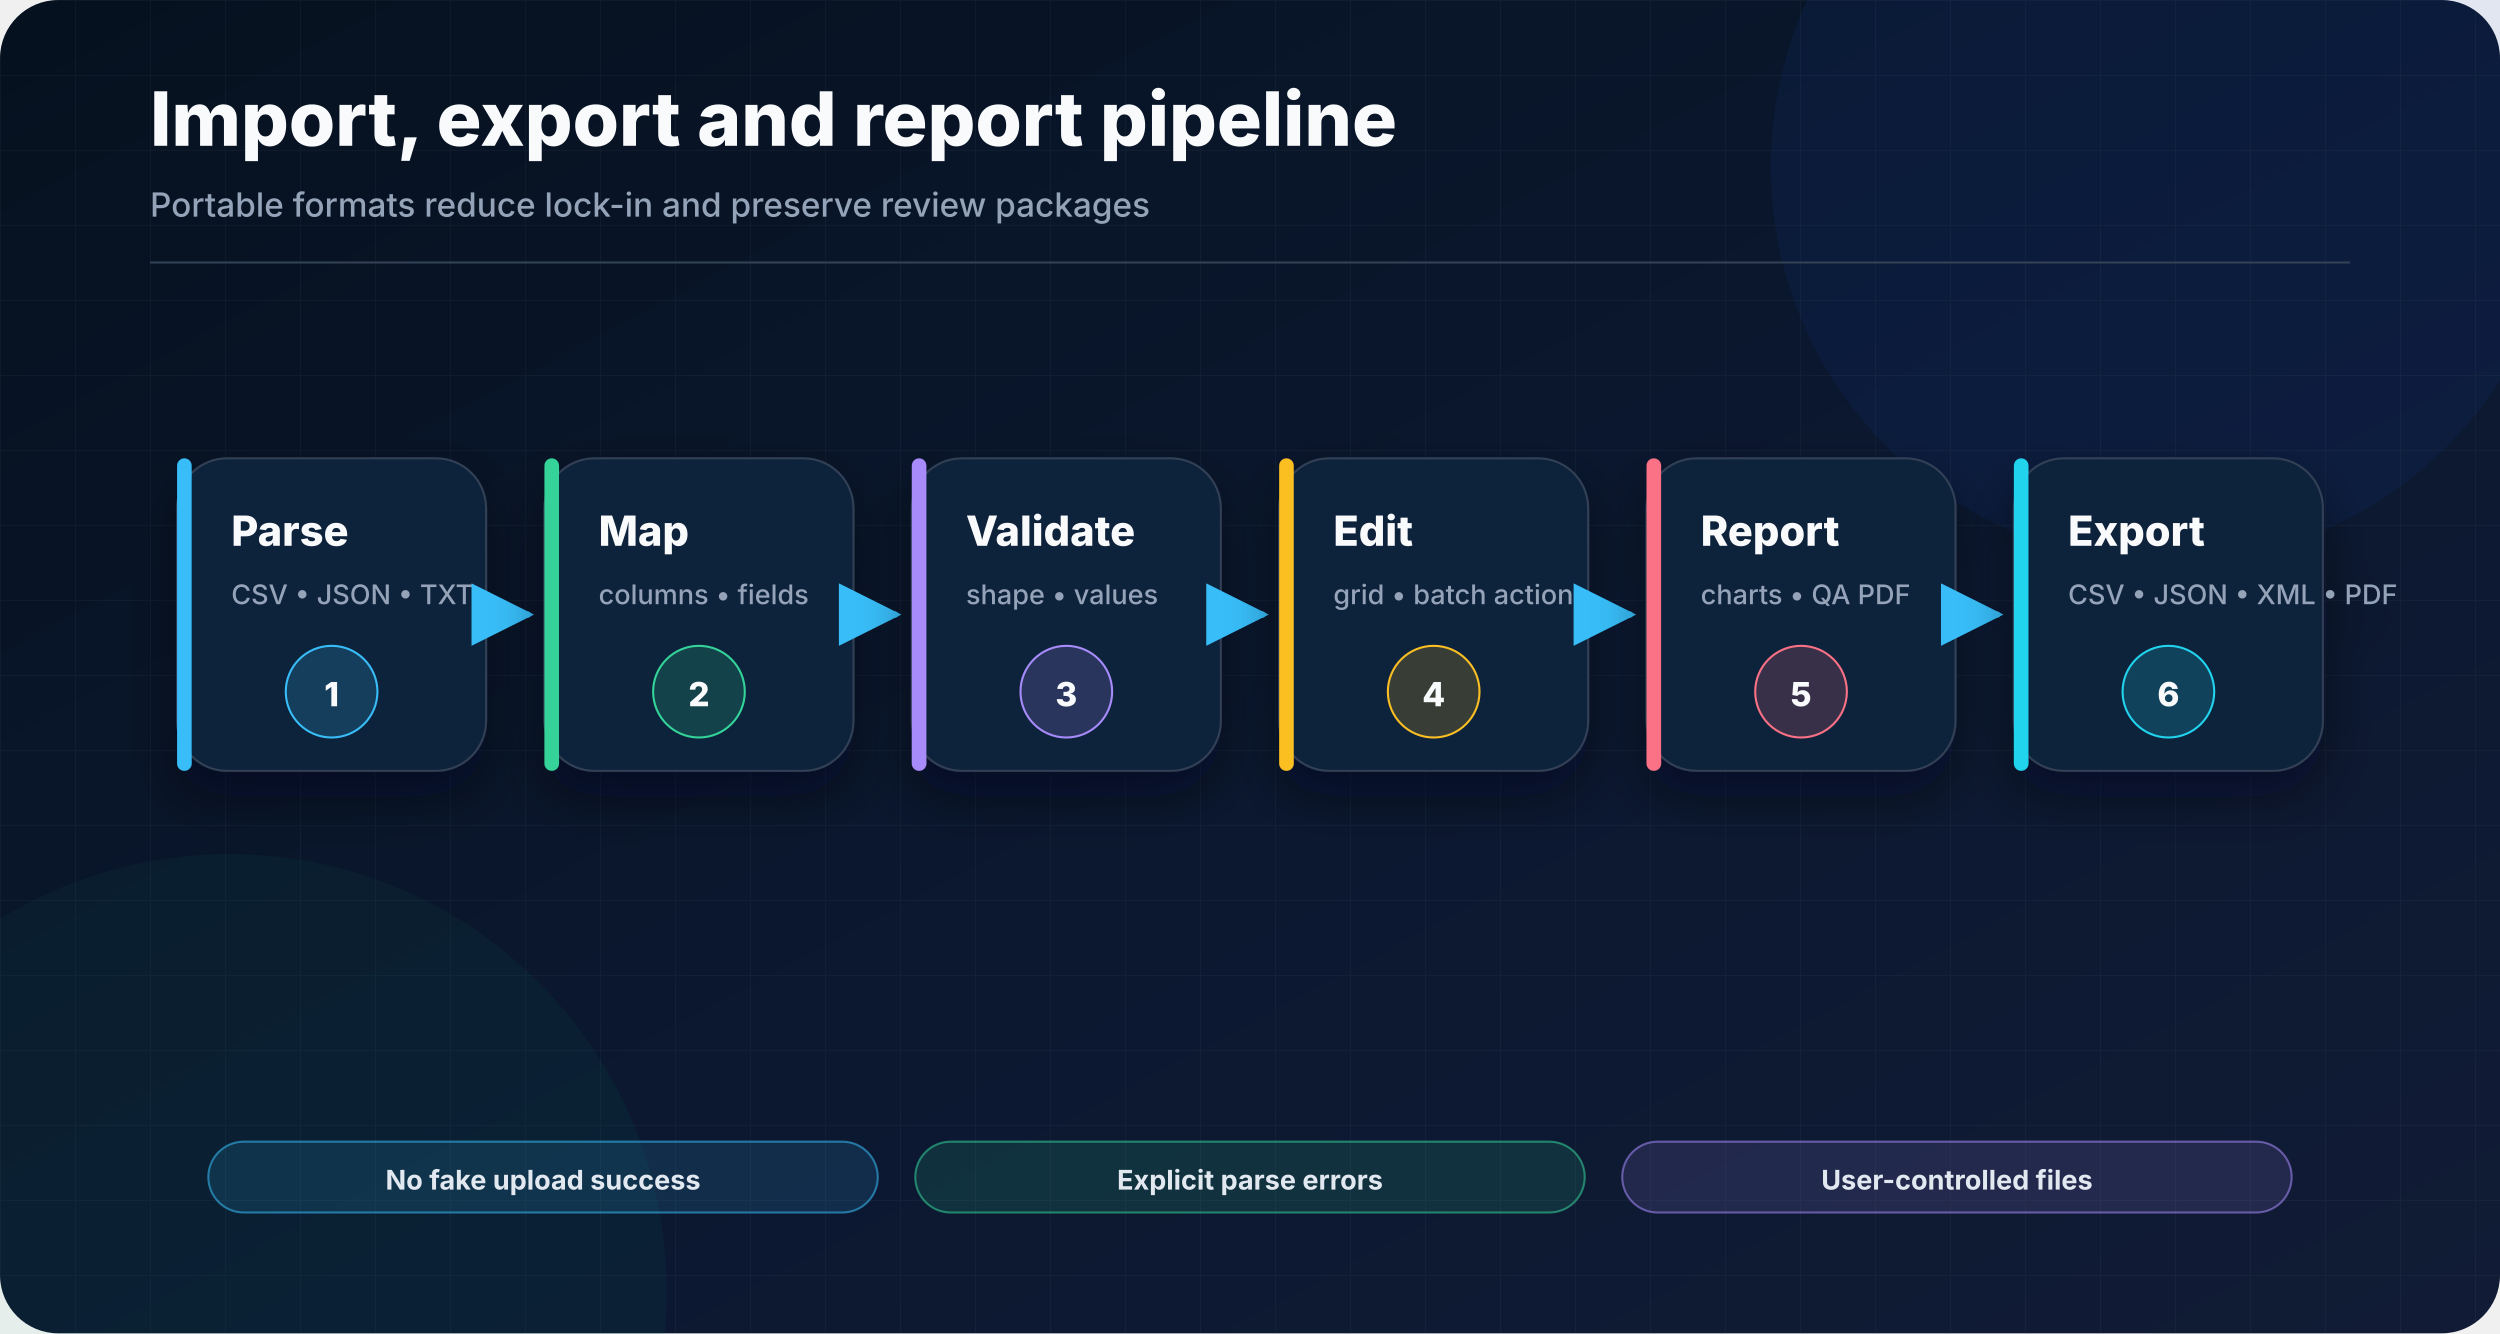
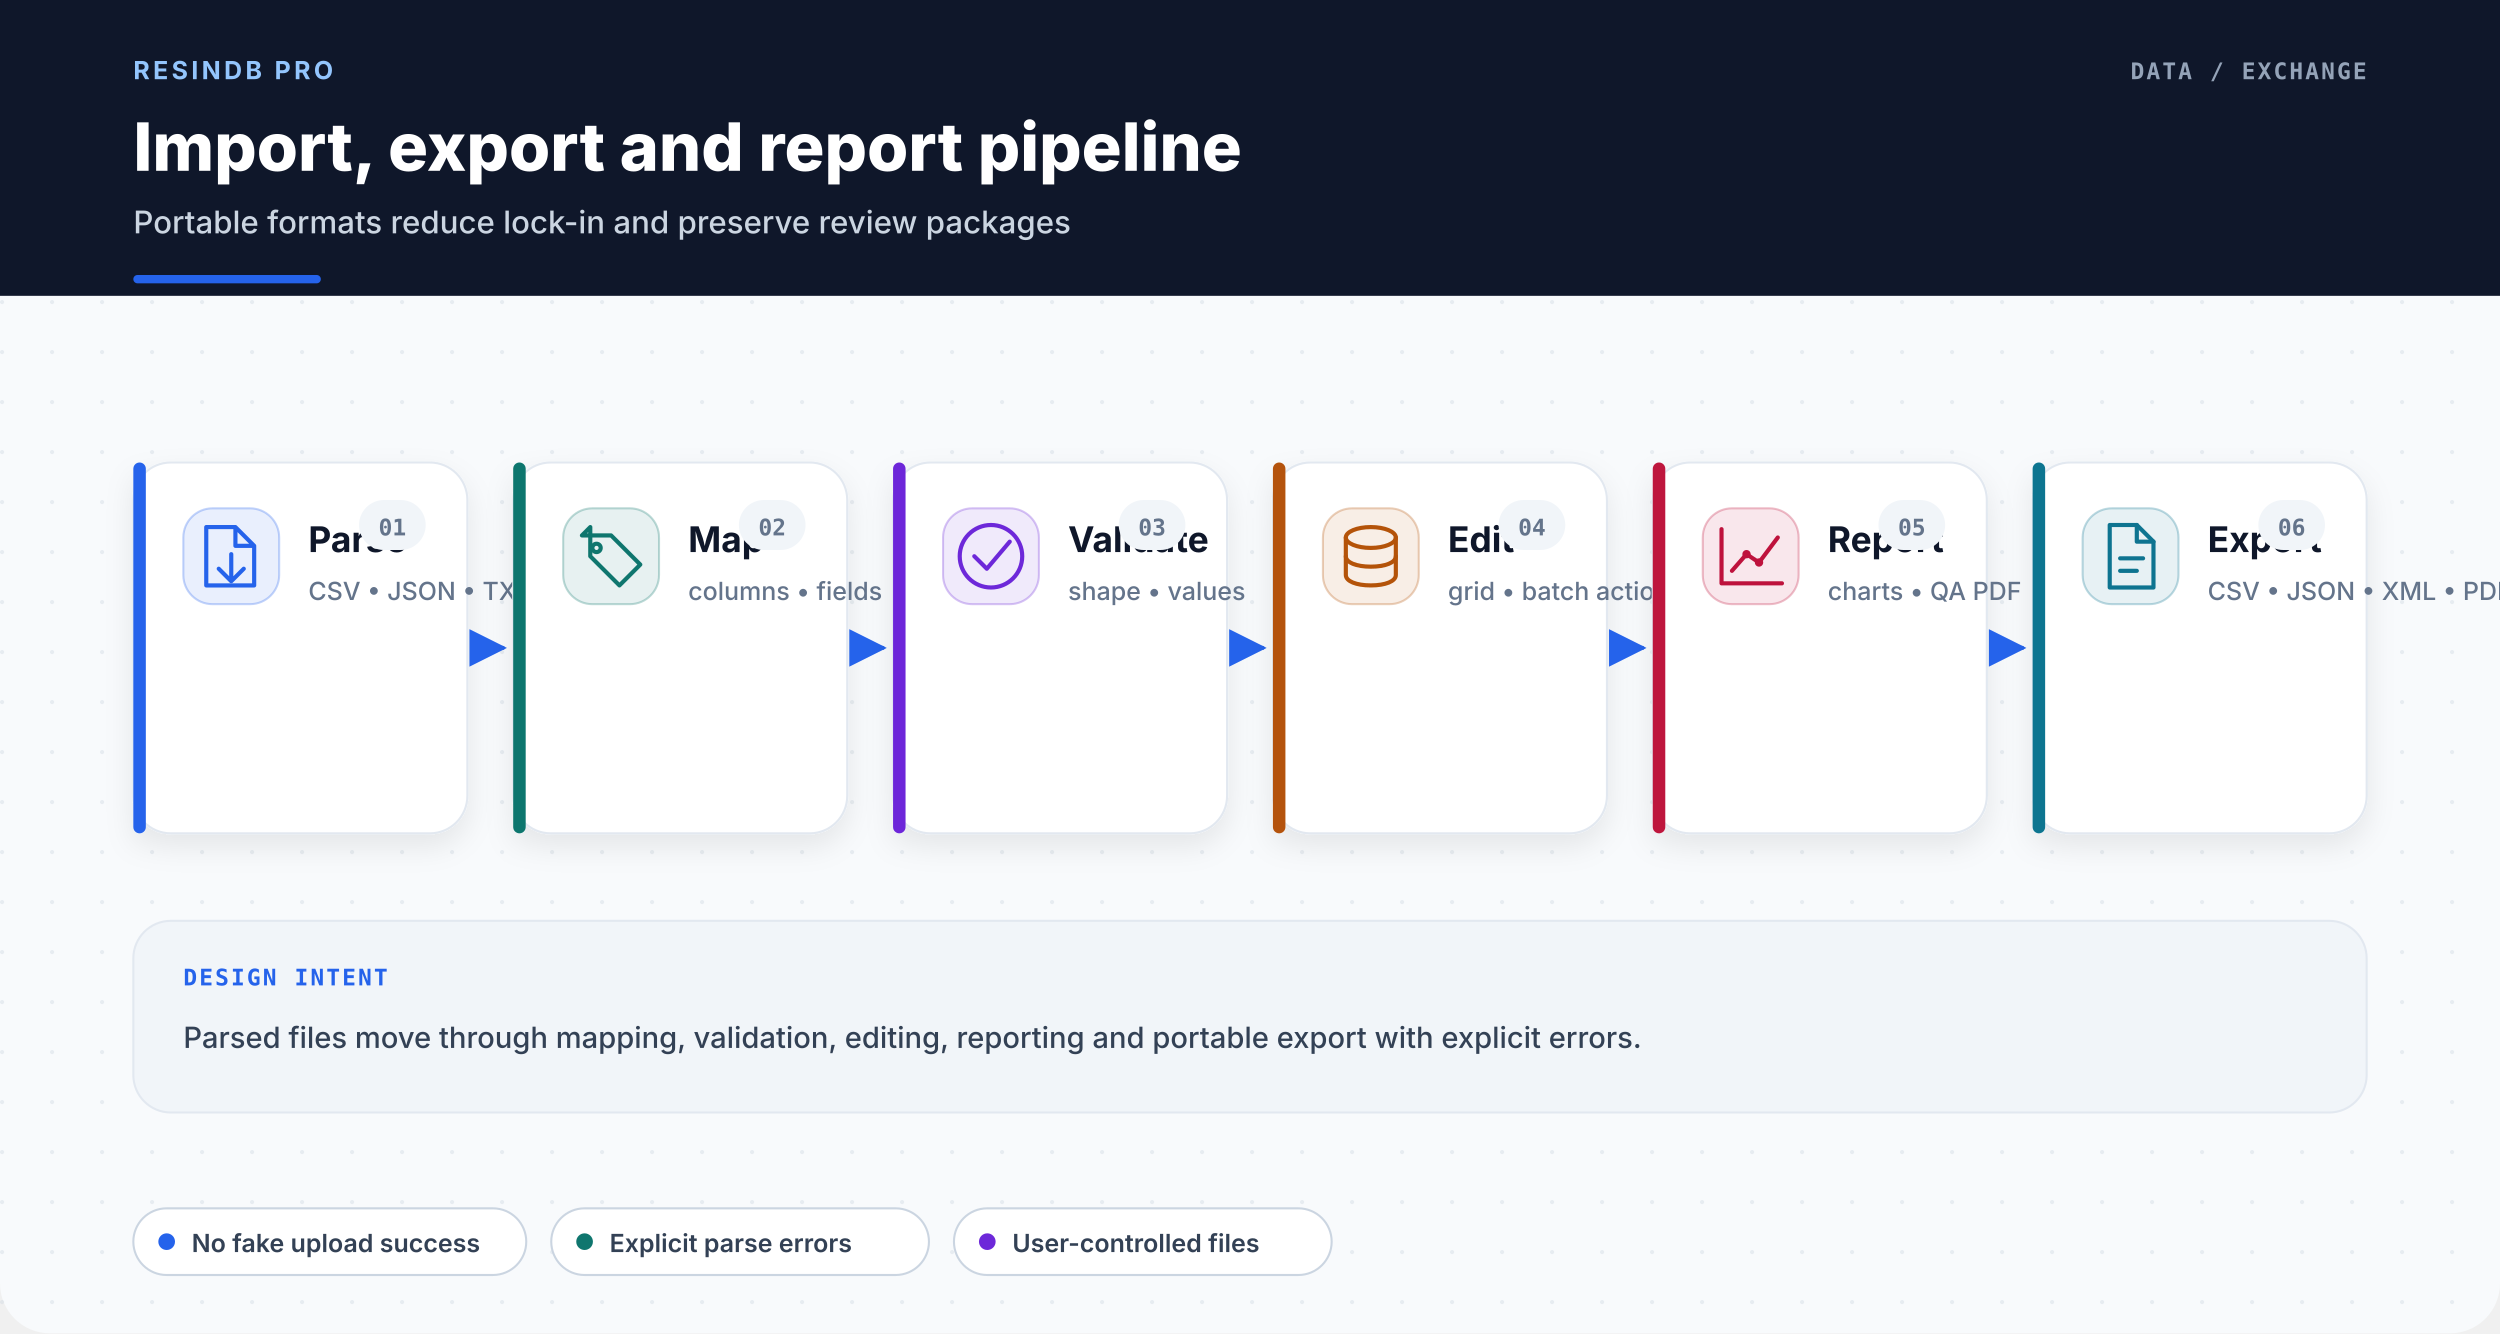
- <svg xmlns="http://www.w3.org/2000/svg" width="1200" height="640" viewBox="0 0 1200 640" role="img" aria-labelledby="exchange-title exchange-title-desc">
+ <svg xmlns="http://www.w3.org/2000/svg" width="1200" height="640" viewBox="0 0 1200 640" role="img" aria-labelledby="exchange-title exchange-title-desc" data-design-system="resindb-uiux-pro-max-v1" shape-rendering="geometricPrecision">
  <defs>
-     <linearGradient id="bg" x1="0" y1="0" x2="1" y2="1">
-       <stop offset="0" stop-color="#06111f" />
-       <stop offset=".56" stop-color="#0b1830" />
-       <stop offset="1" stop-color="#111b35" />
-     </linearGradient>
-     <linearGradient id="cyan" x1="0" y1="0" x2="1" y2="1">
-       <stop offset="0" stop-color="#22d3ee" />
-       <stop offset="1" stop-color="#2563eb" />
-     </linearGradient>
-     <linearGradient id="emerald" x1="0" y1="0" x2="1" y2="1">
-       <stop offset="0" stop-color="#34d399" />
-       <stop offset="1" stop-color="#059669" />
-     </linearGradient>
-     <filter id="shadow" x="-25%" y="-25%" width="150%" height="170%">
-       <feDropShadow dx="0" dy="12" stdDeviation="12" flood-color="#020617" flood-opacity=".46" />
+     <filter id="shadow-sm" x="-15%" y="-20%" width="130%" height="150%">
+       <feDropShadow dx="0" dy="6" stdDeviation="7" flood-color="#0F172A" flood-opacity=".08" />
    </filter>
-     <filter id="glow" x="-50%" y="-50%" width="200%" height="200%">
-       <feGaussianBlur stdDeviation="7" result="blur" />
-       <feMerge>
-         <feMergeNode in="blur" />
-         <feMergeNode in="SourceGraphic" />
-       </feMerge>
-     </filter>
-     <pattern id="grid" width="36" height="36" patternUnits="userSpaceOnUse">
-       <path d="M36 0H0V36" fill="none" stroke="#94a3b8" stroke-opacity=".055" />
+     <pattern id="dot-grid" width="24" height="24" patternUnits="userSpaceOnUse">
+       <circle cx="1" cy="1" r="1" fill="#CBD5E1" fill-opacity=".38" />
    </pattern>
-     <marker id="arrow" markerWidth="10" markerHeight="10" refX="9" refY="5" orient="auto">
-       <path d="M0 0L10 5L0 10Z" fill="#38bdf8" />
+     <marker id="arrow" markerWidth="9" markerHeight="9" refX="8" refY="4.5" orient="auto">
+       <path d="M0 0L9 4.5L0 9Z" fill="#2563EB" />
    </marker>
-     <marker id="arrow-muted" markerWidth="10" markerHeight="10" refX="9" refY="5" orient="auto">
-       <path d="M0 0L10 5L0 10Z" fill="#64748b" />
+     <marker id="arrow-muted" markerWidth="9" markerHeight="9" refX="8" refY="4.5" orient="auto">
+       <path d="M0 0L9 4.5L0 9Z" fill="#64748B" />
    </marker>
  </defs>
-   <rect width="1200" height="640" rx="28" fill="url(#bg)" />
-   <rect width="1200" height="640" rx="28" fill="url(#grid)" />
-   <circle cx="1040" cy="80" r="190" fill="#2563eb" fill-opacity=".07" />
-   <circle cx="110" cy="620" r="210" fill="#10b981" fill-opacity=".05" />
-   <text x="72" y="70" fill="#f8fafc" font-family="Inter,Segoe UI,Arial,sans-serif" font-size="36" font-weight="820" text-anchor="start">Import, export and report pipeline</text>
-   <text x="72" y="104" fill="#94a3b8" font-family="Inter,Segoe UI,Arial,sans-serif" font-size="16" font-weight="520" text-anchor="start">Portable formats reduce lock-in and preserve review packages</text>
-   <path d="M72 126H1128" stroke="#334155" />
-   <g filter="url(#shadow)">
-     <rect x="85.0" y="220" width="148.333" height="150" rx="24" fill="#0f213b" stroke="#334155" />
-     <rect x="85.0" y="220" width="7" height="150" rx="3.5" fill="#38bdf8" />
-     <text x="111.0" y="262" fill="#f8fafc" font-family="Inter,Segoe UI,Arial,sans-serif" font-size="20" font-weight="760" text-anchor="start">Parse</text>
-     <text x="111.0" y="290" fill="#94a3b8" font-family="Inter,Segoe UI,Arial,sans-serif" font-size="13" font-weight="520" text-anchor="start">CSV • JSON • TXT</text>
+   <rect width="1200" height="640" rx="24" fill="#F8FAFC" />
+   <rect x="0" y="142" width="1200" height="498" fill="url(#dot-grid)" />
+   <rect x="0" y="0" width="1200" height="142" fill="#0F172A" />
+   <text x="64" y="38" fill="#93C5FD" font-family="Inter,Segoe UI,Arial,sans-serif" font-size="12" font-weight="750" text-anchor="start" letter-spacing="1.6">RESINDB PRO</text>
+   <text x="64" y="82" fill="#FFFFFF" font-family="Inter,Segoe UI,Arial,sans-serif" font-size="32" font-weight="760" text-anchor="start">Import, export and report pipeline</text>
+   <text x="64" y="112" fill="#CBD5E1" font-family="Inter,Segoe UI,Arial,sans-serif" font-size="15" font-weight="450" text-anchor="start">Portable formats reduce lock-in and preserve review packages</text>
+   <text x="1136" y="38" fill="#94A3B8" font-family="JetBrains Mono,SFMono-Regular,Consolas,monospace" font-size="11" font-weight="650" text-anchor="end" letter-spacing="1.0">DATA / EXCHANGE</text>
+   <rect x="64" y="132" width="90" height="4" rx="2" fill="#2563EB" />
+   <g filter="url(#shadow-sm)">
+     <rect x="64.0" y="222" width="160.333" height="178" rx="18" fill="#FFFFFF" stroke="#E2E8F0" />
+     <rect x="64.0" y="222" width="6" height="178" rx="3" fill="#2563EB" />
  </g>
-   <circle cx="159.167" cy="332" r="22" fill="#38bdf8" fill-opacity=".18" stroke="#38bdf8" />
-   <text x="159.167" y="339" fill="#f8fafc" font-family="Inter,Segoe UI,Arial,sans-serif" font-size="16" font-weight="800" text-anchor="middle">1</text>
-   <path d="M233.333 295L253.333 295" fill="none" stroke="#38bdf8" stroke-width="3" stroke-linecap="round" marker-end="url(#arrow)" />
-   <g filter="url(#shadow)">
-     <rect x="261.333" y="220" width="148.333" height="150" rx="24" fill="#0f213b" stroke="#334155" />
-     <rect x="261.333" y="220" width="7" height="150" rx="3.5" fill="#34d399" />
-     <text x="287.333" y="262" fill="#f8fafc" font-family="Inter,Segoe UI,Arial,sans-serif" font-size="20" font-weight="760" text-anchor="start">Map</text>
-     <text x="287.333" y="290" fill="#94a3b8" font-family="Inter,Segoe UI,Arial,sans-serif" font-size="13" font-weight="520" text-anchor="start">columns • fields</text>
+   <rect x="88.0" y="244" width="46" height="46" rx="14" fill="#2563EB" fill-opacity=".10" stroke="#2563EB" stroke-opacity=".28" />
+   <g fill="none" stroke="#2563EB" stroke-width="2" stroke-linecap="round" stroke-linejoin="round">
+     <path d="M99.0 253.0h14l9 9v19h-23zM113.0 253.0v9h9" />
+     <path d="M111.0 266.0v13M105.0 273.0l6 6 6-6" />
  </g>
-   <circle cx="335.5" cy="332" r="22" fill="#34d399" fill-opacity=".18" stroke="#34d399" />
-   <text x="335.5" y="339" fill="#f8fafc" font-family="Inter,Segoe UI,Arial,sans-serif" font-size="16" font-weight="800" text-anchor="middle">2</text>
-   <path d="M409.667 295L429.667 295" fill="none" stroke="#38bdf8" stroke-width="3" stroke-linecap="round" marker-end="url(#arrow)" />
-   <g filter="url(#shadow)">
-     <rect x="437.667" y="220" width="148.333" height="150" rx="24" fill="#0f213b" stroke="#334155" />
-     <rect x="437.667" y="220" width="7" height="150" rx="3.5" fill="#a78bfa" />
-     <text x="463.667" y="262" fill="#f8fafc" font-family="Inter,Segoe UI,Arial,sans-serif" font-size="20" font-weight="760" text-anchor="start">Validate</text>
-     <text x="463.667" y="290" fill="#94a3b8" font-family="Inter,Segoe UI,Arial,sans-serif" font-size="13" font-weight="520" text-anchor="start">shape • values</text>
+   <text x="148.0" y="265" fill="#0F172A" font-family="Inter,Segoe UI,Arial,sans-serif" font-size="17" font-weight="720" text-anchor="start">Parse</text>
+   <text x="148.0" y="288" fill="#64748B" font-family="Inter,Segoe UI,Arial,sans-serif" font-size="12" font-weight="500" text-anchor="start">CSV • JSON • TXT</text>
+   <rect x="172.333" y="240" width="32" height="24" rx="12" fill="#F1F5F9" />
+   <text x="188.333" y="257" fill="#64748B" font-family="JetBrains Mono,SFMono-Regular,Consolas,monospace" font-size="11" font-weight="700" text-anchor="middle">01</text>
+   <path d="M228.333 311L241.333 311" fill="none" stroke="#2563EB" stroke-width="2" stroke-linecap="round" marker-end="url(#arrow)" />
+   <g filter="url(#shadow-sm)">
+     <rect x="246.333" y="222" width="160.333" height="178" rx="18" fill="#FFFFFF" stroke="#E2E8F0" />
+     <rect x="246.333" y="222" width="6" height="178" rx="3" fill="#0F766E" />
  </g>
-   <circle cx="511.833" cy="332" r="22" fill="#a78bfa" fill-opacity=".18" stroke="#a78bfa" />
-   <text x="511.833" y="339" fill="#f8fafc" font-family="Inter,Segoe UI,Arial,sans-serif" font-size="16" font-weight="800" text-anchor="middle">3</text>
-   <path d="M586.0 295L606.0 295" fill="none" stroke="#38bdf8" stroke-width="3" stroke-linecap="round" marker-end="url(#arrow)" />
-   <g filter="url(#shadow)">
-     <rect x="614.0" y="220" width="148.333" height="150" rx="24" fill="#0f213b" stroke="#334155" />
-     <rect x="614.0" y="220" width="7" height="150" rx="3.5" fill="#fbbf24" />
-     <text x="640.0" y="262" fill="#f8fafc" font-family="Inter,Segoe UI,Arial,sans-serif" font-size="20" font-weight="760" text-anchor="start">Edit</text>
-     <text x="640.0" y="290" fill="#94a3b8" font-family="Inter,Segoe UI,Arial,sans-serif" font-size="13" font-weight="520" text-anchor="start">grid • batch actions</text>
+   <rect x="270.333" y="244" width="46" height="46" rx="14" fill="#0F766E" fill-opacity=".10" stroke="#0F766E" stroke-opacity=".28" />
+   <g fill="none" stroke="#0F766E" stroke-width="2" stroke-linecap="round" stroke-linejoin="round">
+     <path d="M279.333 257.0h14l14 14-10 10-14-14v-14z" />
+     <circle cx="286.333" cy="263.0" r="2" />
  </g>
-   <circle cx="688.167" cy="332" r="22" fill="#fbbf24" fill-opacity=".18" stroke="#fbbf24" />
-   <text x="688.167" y="339" fill="#f8fafc" font-family="Inter,Segoe UI,Arial,sans-serif" font-size="16" font-weight="800" text-anchor="middle">4</text>
-   <path d="M762.333 295L782.333 295" fill="none" stroke="#38bdf8" stroke-width="3" stroke-linecap="round" marker-end="url(#arrow)" />
-   <g filter="url(#shadow)">
-     <rect x="790.333" y="220" width="148.333" height="150" rx="24" fill="#0f213b" stroke="#334155" />
-     <rect x="790.333" y="220" width="7" height="150" rx="3.5" fill="#fb7185" />
-     <text x="816.333" y="262" fill="#f8fafc" font-family="Inter,Segoe UI,Arial,sans-serif" font-size="20" font-weight="760" text-anchor="start">Report</text>
-     <text x="816.333" y="290" fill="#94a3b8" font-family="Inter,Segoe UI,Arial,sans-serif" font-size="13" font-weight="520" text-anchor="start">charts • QA PDF</text>
+   <text x="330.333" y="265" fill="#0F172A" font-family="Inter,Segoe UI,Arial,sans-serif" font-size="17" font-weight="720" text-anchor="start">Map</text>
+   <text x="330.333" y="288" fill="#64748B" font-family="Inter,Segoe UI,Arial,sans-serif" font-size="12" font-weight="500" text-anchor="start">columns • fields</text>
+   <rect x="354.667" y="240" width="32" height="24" rx="12" fill="#F1F5F9" />
+   <text x="370.667" y="257" fill="#64748B" font-family="JetBrains Mono,SFMono-Regular,Consolas,monospace" font-size="11" font-weight="700" text-anchor="middle">02</text>
+   <path d="M410.667 311L423.667 311" fill="none" stroke="#2563EB" stroke-width="2" stroke-linecap="round" marker-end="url(#arrow)" />
+   <g filter="url(#shadow-sm)">
+     <rect x="428.667" y="222" width="160.333" height="178" rx="18" fill="#FFFFFF" stroke="#E2E8F0" />
+     <rect x="428.667" y="222" width="6" height="178" rx="3" fill="#6D28D9" />
  </g>
-   <circle cx="864.5" cy="332" r="22" fill="#fb7185" fill-opacity=".18" stroke="#fb7185" />
-   <text x="864.5" y="339" fill="#f8fafc" font-family="Inter,Segoe UI,Arial,sans-serif" font-size="16" font-weight="800" text-anchor="middle">5</text>
-   <path d="M938.667 295L958.667 295" fill="none" stroke="#38bdf8" stroke-width="3" stroke-linecap="round" marker-end="url(#arrow)" />
-   <g filter="url(#shadow)">
-     <rect x="966.667" y="220" width="148.333" height="150" rx="24" fill="#0f213b" stroke="#334155" />
-     <rect x="966.667" y="220" width="7" height="150" rx="3.5" fill="#22d3ee" />
-     <text x="992.667" y="262" fill="#f8fafc" font-family="Inter,Segoe UI,Arial,sans-serif" font-size="20" font-weight="760" text-anchor="start">Export</text>
-     <text x="992.667" y="290" fill="#94a3b8" font-family="Inter,Segoe UI,Arial,sans-serif" font-size="13" font-weight="520" text-anchor="start">CSV • JSON • XML • PDF</text>
+   <rect x="452.667" y="244" width="46" height="46" rx="14" fill="#6D28D9" fill-opacity=".10" stroke="#6D28D9" stroke-opacity=".28" />
+   <g fill="none" stroke="#6D28D9" stroke-width="2" stroke-linecap="round" stroke-linejoin="round">
+     <circle cx="475.667" cy="267.0" r="15" />
+     <path d="M467.667 267.0l6 6 11-13" />
  </g>
-   <circle cx="1040.833" cy="332" r="22" fill="#22d3ee" fill-opacity=".18" stroke="#22d3ee" />
-   <text x="1040.833" y="339" fill="#f8fafc" font-family="Inter,Segoe UI,Arial,sans-serif" font-size="16" font-weight="800" text-anchor="middle">6</text>
-   <g>
-     <rect x="100" y="548" width="321.333" height="34" rx="17" fill="#38bdf8" fill-opacity=".13" stroke="#38bdf8" stroke-opacity=".55" />
-     <text x="260.667" y="571" fill="#e2e8f0" font-family="Inter,Segoe UI,Arial,sans-serif" font-size="13" font-weight="650" text-anchor="middle">No fake upload success</text>
+   <text x="512.667" y="265" fill="#0F172A" font-family="Inter,Segoe UI,Arial,sans-serif" font-size="17" font-weight="720" text-anchor="start">Validate</text>
+   <text x="512.667" y="288" fill="#64748B" font-family="Inter,Segoe UI,Arial,sans-serif" font-size="12" font-weight="500" text-anchor="start">shape • values</text>
+   <rect x="537.0" y="240" width="32" height="24" rx="12" fill="#F1F5F9" />
+   <text x="553.0" y="257" fill="#64748B" font-family="JetBrains Mono,SFMono-Regular,Consolas,monospace" font-size="11" font-weight="700" text-anchor="middle">03</text>
+   <path d="M593.0 311L606.0 311" fill="none" stroke="#2563EB" stroke-width="2" stroke-linecap="round" marker-end="url(#arrow)" />
+   <g filter="url(#shadow-sm)">
+     <rect x="611.0" y="222" width="160.333" height="178" rx="18" fill="#FFFFFF" stroke="#E2E8F0" />
+     <rect x="611.0" y="222" width="6" height="178" rx="3" fill="#B45309" />
  </g>
-   <g>
-     <rect x="439.333" y="548" width="321.333" height="34" rx="17" fill="#34d399" fill-opacity=".13" stroke="#34d399" stroke-opacity=".55" />
-     <text x="600.0" y="571" fill="#e2e8f0" font-family="Inter,Segoe UI,Arial,sans-serif" font-size="13" font-weight="650" text-anchor="middle">Explicit parse errors</text>
+   <rect x="635.0" y="244" width="46" height="46" rx="14" fill="#B45309" fill-opacity=".10" stroke="#B45309" stroke-opacity=".28" />
+   <g fill="none" stroke="#B45309" stroke-width="2" stroke-linecap="round" stroke-linejoin="round">
+     <ellipse cx="658.0" cy="258.0" rx="12" ry="5" />
+     <path d="M646.0 258.0v18c0 3 5 5 12 5s12-2 12-5v-18" />
+     <path d="M646.0 267.0c0 3 5 5 12 5s12-2 12-5" />
  </g>
-   <g>
-     <rect x="778.667" y="548" width="321.333" height="34" rx="17" fill="#a78bfa" fill-opacity=".13" stroke="#a78bfa" stroke-opacity=".55" />
-     <text x="939.333" y="571" fill="#e2e8f0" font-family="Inter,Segoe UI,Arial,sans-serif" font-size="13" font-weight="650" text-anchor="middle">User-controlled files</text>
+   <text x="695.0" y="265" fill="#0F172A" font-family="Inter,Segoe UI,Arial,sans-serif" font-size="17" font-weight="720" text-anchor="start">Edit</text>
+   <text x="695.0" y="288" fill="#64748B" font-family="Inter,Segoe UI,Arial,sans-serif" font-size="12" font-weight="500" text-anchor="start">grid • batch actions</text>
+   <rect x="719.333" y="240" width="32" height="24" rx="12" fill="#F1F5F9" />
+   <text x="735.333" y="257" fill="#64748B" font-family="JetBrains Mono,SFMono-Regular,Consolas,monospace" font-size="11" font-weight="700" text-anchor="middle">04</text>
+   <path d="M775.333 311L788.333 311" fill="none" stroke="#2563EB" stroke-width="2" stroke-linecap="round" marker-end="url(#arrow)" />
+   <g filter="url(#shadow-sm)">
+     <rect x="793.333" y="222" width="160.333" height="178" rx="18" fill="#FFFFFF" stroke="#E2E8F0" />
+     <rect x="793.333" y="222" width="6" height="178" rx="3" fill="#BE123C" />
  </g>
+   <rect x="817.333" y="244" width="46" height="46" rx="14" fill="#BE123C" fill-opacity=".10" stroke="#BE123C" stroke-opacity=".28" />
+   <g fill="none" stroke="#BE123C" stroke-width="2" stroke-linecap="round" stroke-linejoin="round">
+     <path d="M826.333 280.0V254.0M826.333 280.0H855.333" />
+     <path d="M831.333 274.0l7-8 6 4 9-12" />
+     <circle cx="838.333" cy="266.0" r="2" fill="#BE123C" stroke="none" />
+     <circle cx="844.333" cy="270.0" r="2" fill="#BE123C" stroke="none" />
+   </g>
+   <text x="877.333" y="265" fill="#0F172A" font-family="Inter,Segoe UI,Arial,sans-serif" font-size="17" font-weight="720" text-anchor="start">Report</text>
+   <text x="877.333" y="288" fill="#64748B" font-family="Inter,Segoe UI,Arial,sans-serif" font-size="12" font-weight="500" text-anchor="start">charts • QA PDF</text>
+   <rect x="901.667" y="240" width="32" height="24" rx="12" fill="#F1F5F9" />
+   <text x="917.667" y="257" fill="#64748B" font-family="JetBrains Mono,SFMono-Regular,Consolas,monospace" font-size="11" font-weight="700" text-anchor="middle">05</text>
+   <path d="M957.667 311L970.667 311" fill="none" stroke="#2563EB" stroke-width="2" stroke-linecap="round" marker-end="url(#arrow)" />
+   <g filter="url(#shadow-sm)">
+     <rect x="975.667" y="222" width="160.333" height="178" rx="18" fill="#FFFFFF" stroke="#E2E8F0" />
+     <rect x="975.667" y="222" width="6" height="178" rx="3" fill="#0E7490" />
+   </g>
+   <rect x="999.667" y="244" width="46" height="46" rx="14" fill="#0E7490" fill-opacity=".10" stroke="#0E7490" stroke-opacity=".28" />
+   <g fill="none" stroke="#0E7490" stroke-width="2" stroke-linecap="round" stroke-linejoin="round">
+     <path d="M1012.667 252.0h13l8 8v22h-21z" />
+     <path d="M1025.667 252.0v8h8M1017.667 268.0h11M1017.667 274.0h8" />
+   </g>
+   <text x="1059.667" y="265" fill="#0F172A" font-family="Inter,Segoe UI,Arial,sans-serif" font-size="17" font-weight="720" text-anchor="start">Export</text>
+   <text x="1059.667" y="288" fill="#64748B" font-family="Inter,Segoe UI,Arial,sans-serif" font-size="12" font-weight="500" text-anchor="start">CSV • JSON • XML • PDF</text>
+   <rect x="1084.0" y="240" width="32" height="24" rx="12" fill="#F1F5F9" />
+   <text x="1100.0" y="257" fill="#64748B" font-family="JetBrains Mono,SFMono-Regular,Consolas,monospace" font-size="11" font-weight="700" text-anchor="middle">06</text>
+   <rect x="64" y="442" width="1072" height="92" rx="18" fill="#F1F5F9" stroke="#E2E8F0" />
+   <text x="88" y="473" fill="#2563EB" font-family="JetBrains Mono,SFMono-Regular,Consolas,monospace" font-size="11" font-weight="750" text-anchor="start" letter-spacing="1.0">DESIGN INTENT</text>
+   <text x="88" y="503" fill="#334155" font-family="Inter,Segoe UI,Arial,sans-serif" font-size="14" font-weight="500" text-anchor="start">Parsed files move through mapping, validation, editing, reporting and portable export with explicit errors.</text>
+   <rect x="64" y="580" width="188.6" height="32" rx="16" fill="#FFFFFF" stroke="#CBD5E1" />
+   <circle cx="80" cy="596" r="4" fill="#2563EB" />
+   <text x="92" y="601" fill="#334155" font-family="Inter,Segoe UI,Arial,sans-serif" font-size="12" font-weight="600" text-anchor="start">No fake upload success</text>
+   <rect x="264.6" y="580" width="181.3" height="32" rx="16" fill="#FFFFFF" stroke="#CBD5E1" />
+   <circle cx="280.6" cy="596" r="4" fill="#0F766E" />
+   <text x="292.6" y="601" fill="#334155" font-family="Inter,Segoe UI,Arial,sans-serif" font-size="12" font-weight="600" text-anchor="start">Explicit parse errors</text>
+   <rect x="457.9" y="580" width="181.3" height="32" rx="16" fill="#FFFFFF" stroke="#CBD5E1" />
+   <circle cx="473.9" cy="596" r="4" fill="#6D28D9" />
+   <text x="485.9" y="601" fill="#334155" font-family="Inter,Segoe UI,Arial,sans-serif" font-size="12" font-weight="600" text-anchor="start">User-controlled files</text>
</svg>
